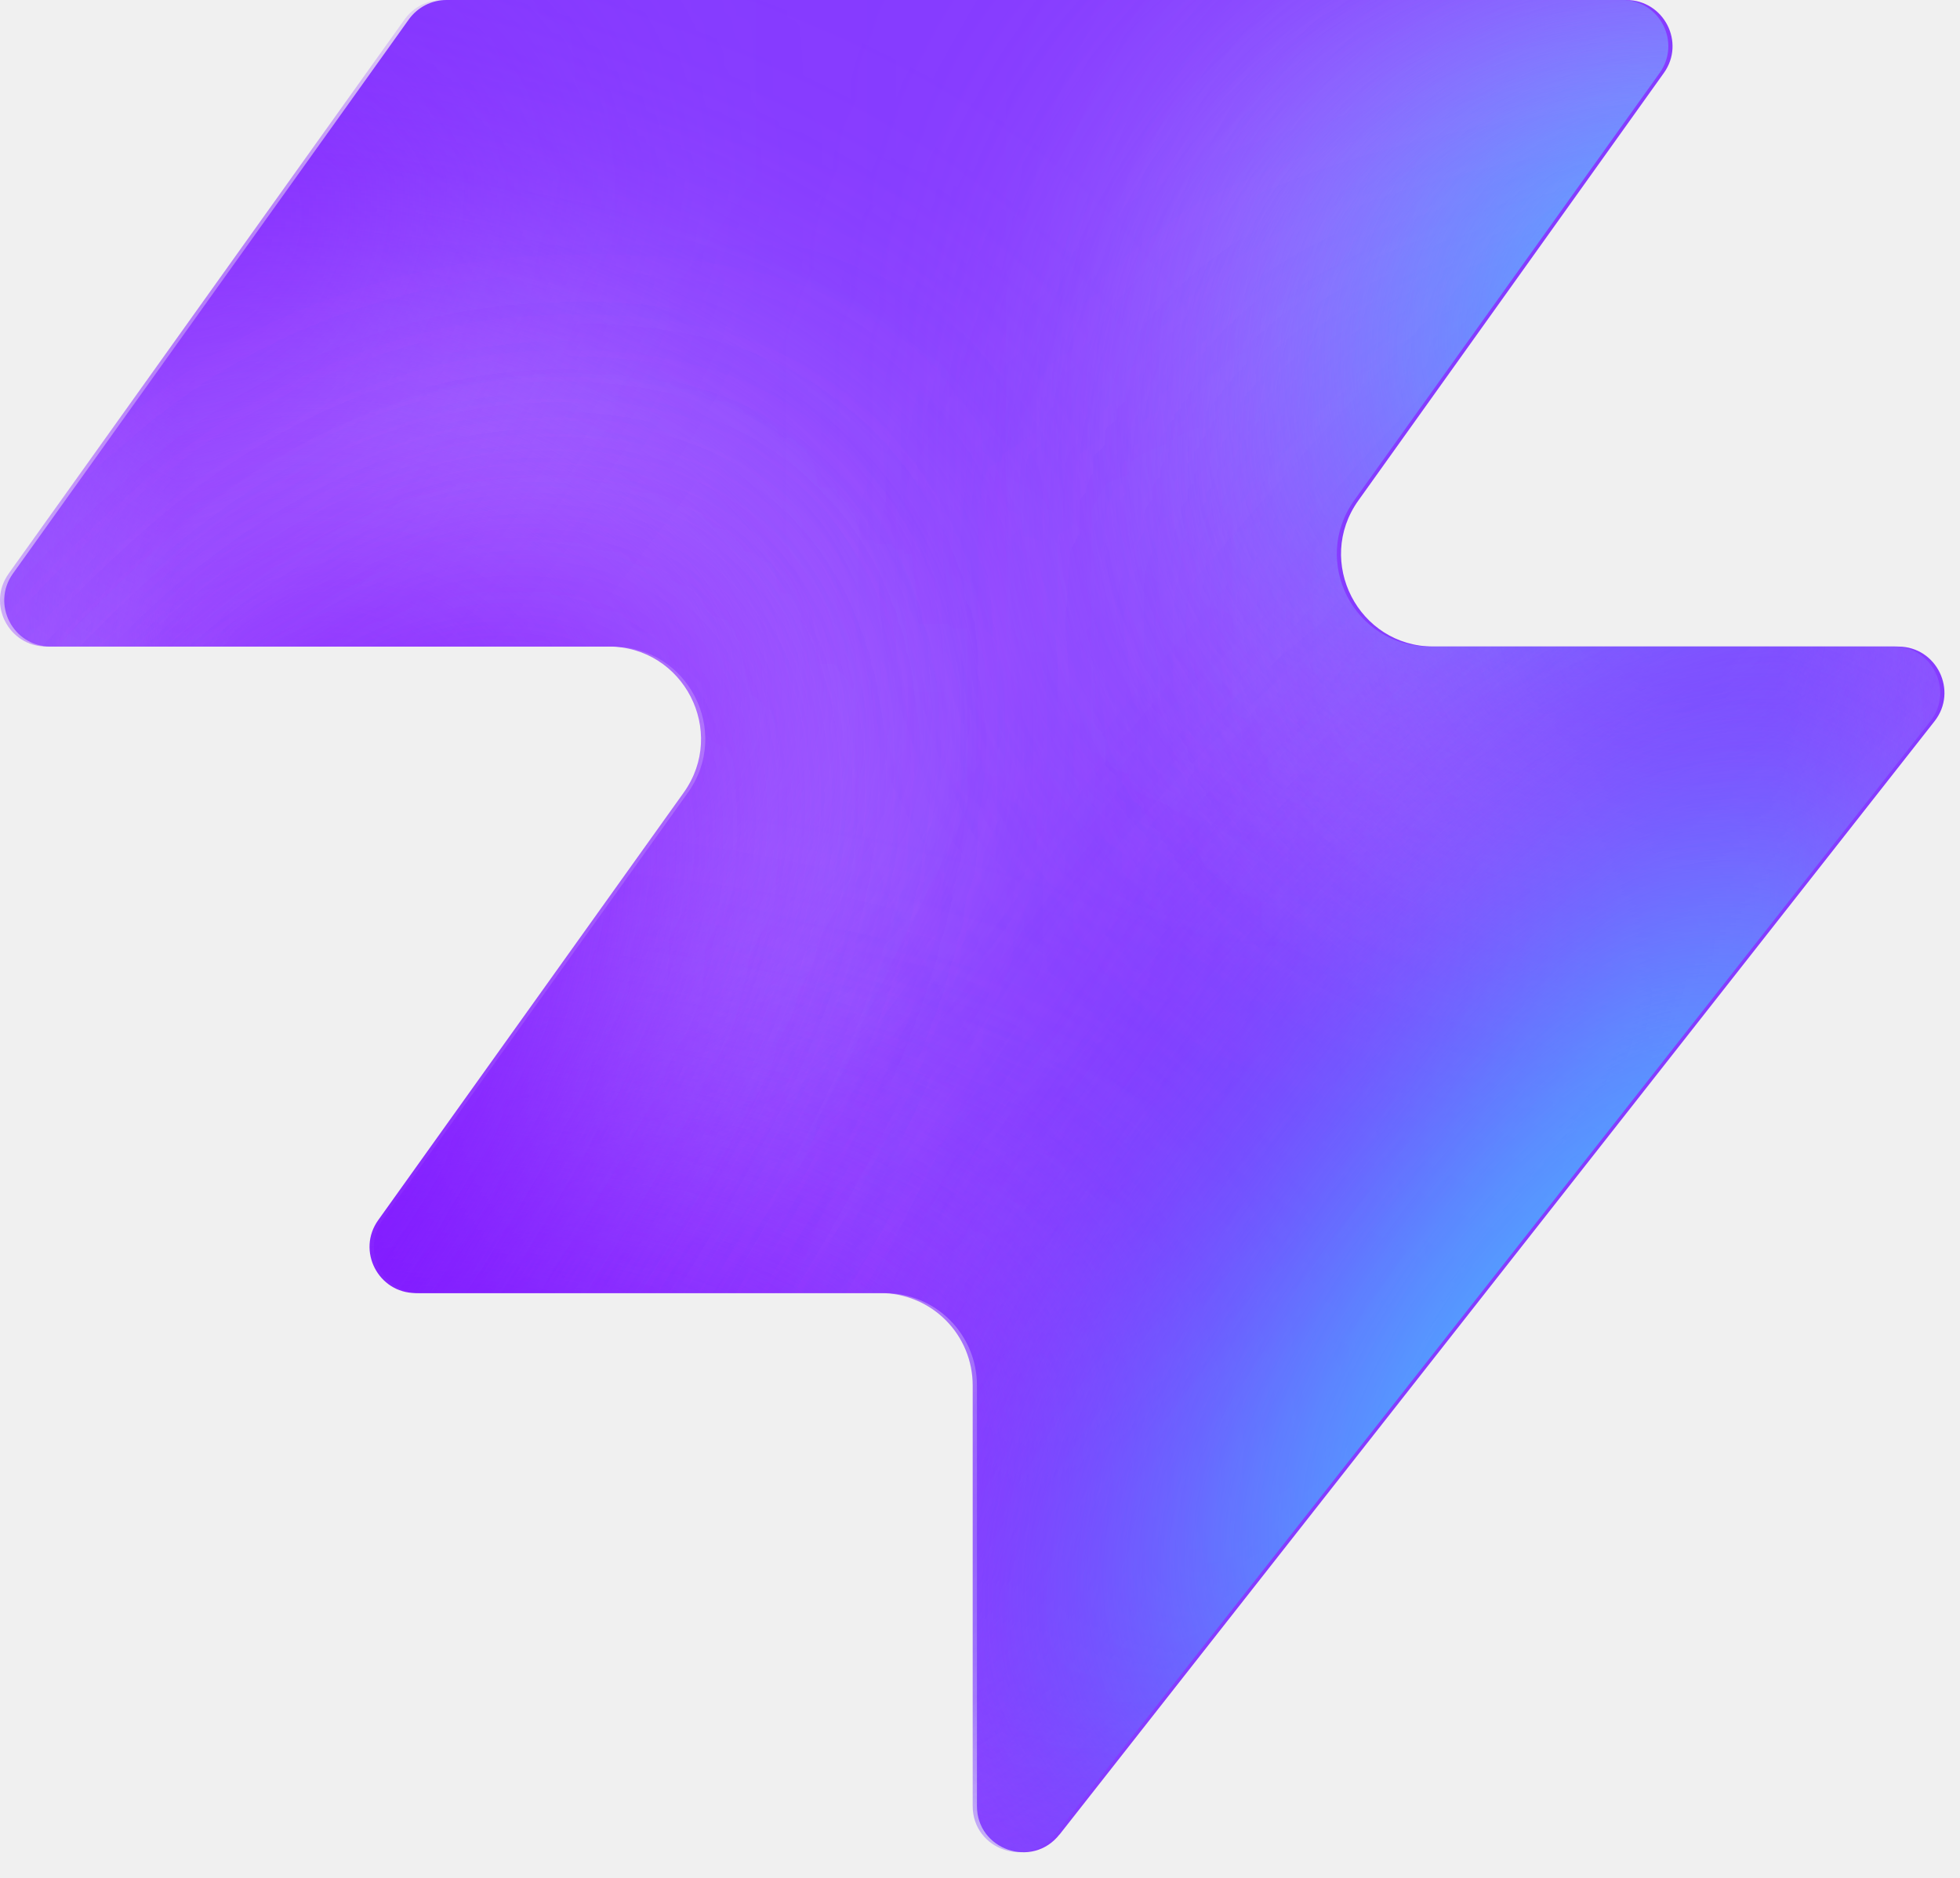
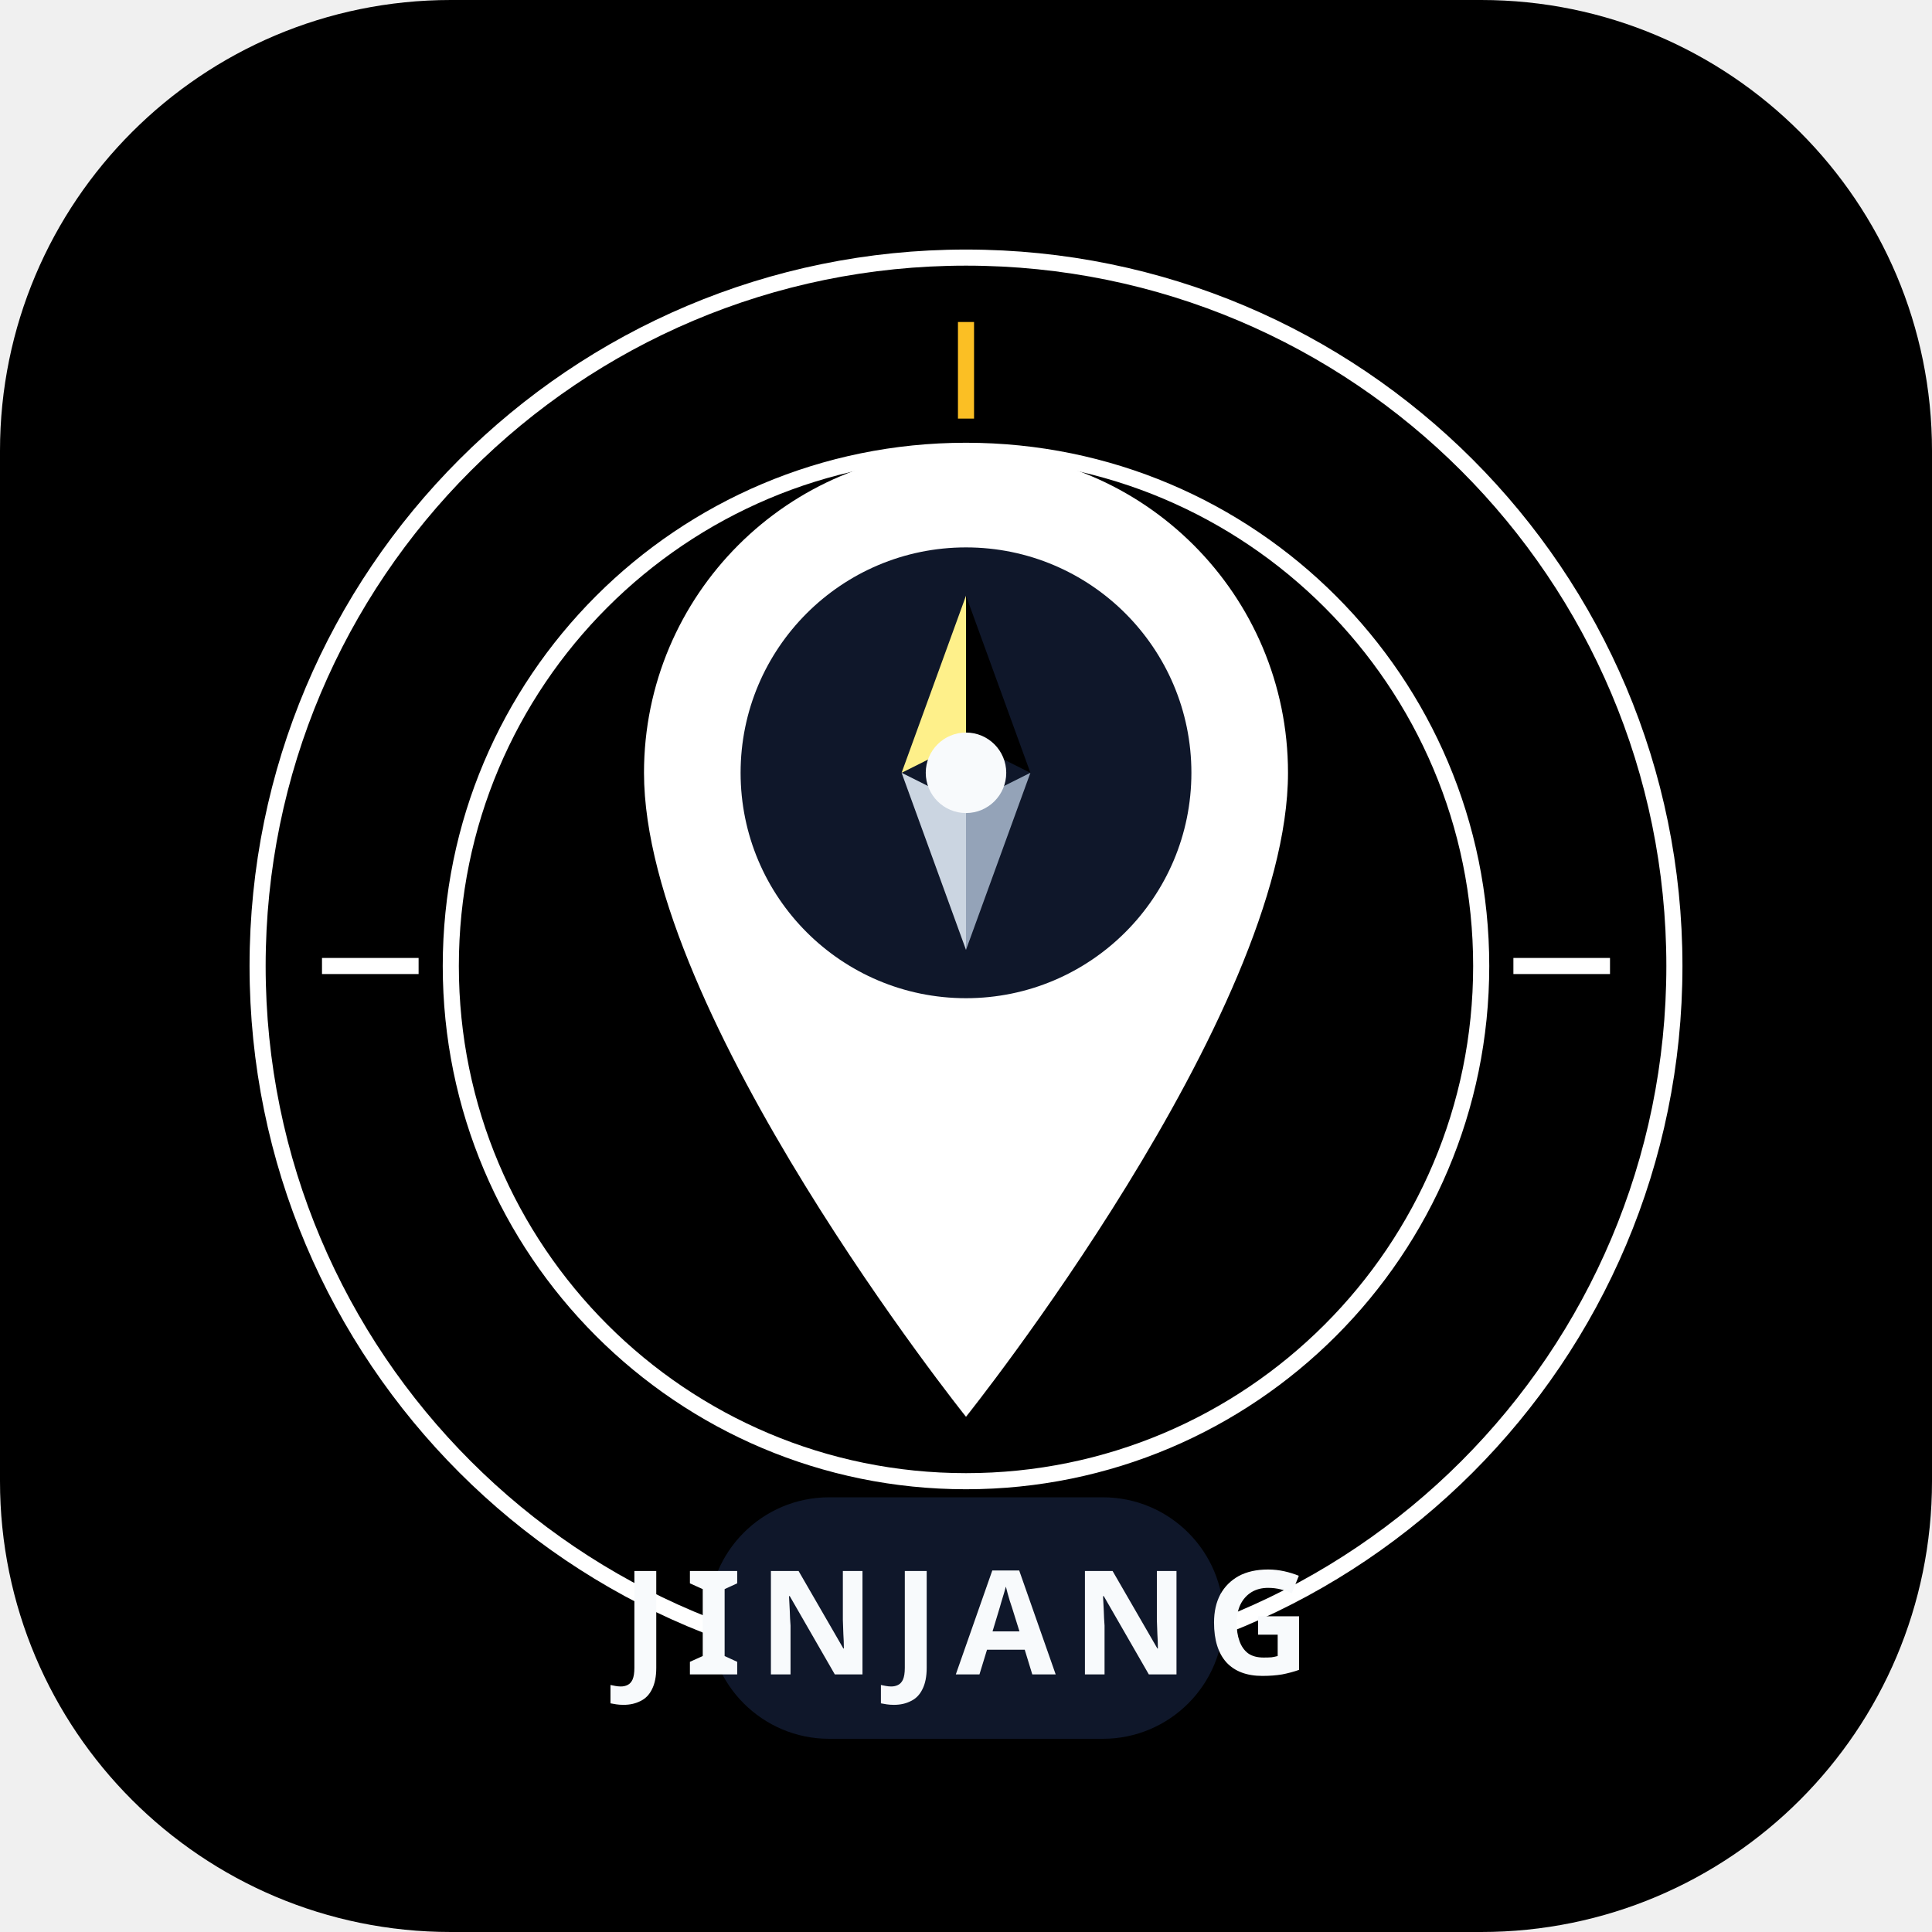
- <svg xmlns="http://www.w3.org/2000/svg" width="48" height="46" fill="none" viewBox="0 0 48 46">
-   <path fill="#863bff" d="M25.946 44.938c-.664.845-2.021.375-2.021-.698V33.937a2.26 2.26 0 0 0-2.262-2.262H10.287c-.92 0-1.456-1.04-.92-1.788l7.48-10.471c1.07-1.497 0-3.578-1.842-3.578H1.237c-.92 0-1.456-1.04-.92-1.788L10.013.474c.214-.297.556-.474.92-.474h28.894c.92 0 1.456 1.04.92 1.788l-7.48 10.471c-1.07 1.498 0 3.579 1.842 3.579h11.377c.943 0 1.473 1.088.89 1.83L25.947 44.94z" style="fill:#863bff;fill:color(display-p3 .525 .23 1);fill-opacity:1" />
-   <mask id="a" width="48" height="46" x="0" y="0" maskUnits="userSpaceOnUse" style="mask-type:alpha">
-     <path fill="#000" d="M25.842 44.938c-.664.844-2.021.375-2.021-.698V33.937a2.26 2.26 0 0 0-2.262-2.262H10.183c-.92 0-1.456-1.04-.92-1.788l7.48-10.471c1.07-1.498 0-3.579-1.842-3.579H1.133c-.92 0-1.456-1.04-.92-1.787L9.91.473c.214-.297.556-.474.92-.474h28.894c.92 0 1.456 1.04.92 1.788l-7.48 10.471c-1.07 1.498 0 3.578 1.842 3.578h11.377c.943 0 1.473 1.088.89 1.832L25.843 44.94z" style="fill:#000;fill-opacity:1" />
-   </mask>
-   <g mask="url(#a)">
-     <g filter="url(#b)">
-       <ellipse cx="5.508" cy="14.704" fill="#ede6ff" rx="5.508" ry="14.704" style="fill:#ede6ff;fill:color(display-p3 .927 .903 1);fill-opacity:1" transform="matrix(.00324 1 1 -.00324 -4.47 31.516)" />
-     </g>
-     <g filter="url(#c)">
-       <ellipse cx="10.399" cy="29.851" fill="#ede6ff" rx="10.399" ry="29.851" style="fill:#ede6ff;fill:color(display-p3 .927 .903 1);fill-opacity:1" transform="matrix(.00324 1 1 -.00324 -39.328 7.883)" />
-     </g>
-     <g filter="url(#d)">
-       <ellipse cx="5.508" cy="30.487" fill="#7e14ff" rx="5.508" ry="30.487" style="fill:#7e14ff;fill:color(display-p3 .492 .077 1);fill-opacity:1" transform="rotate(89.814 -25.913 -14.639)scale(1 -1)" />
-     </g>
-     <g filter="url(#e)">
-       <ellipse cx="5.508" cy="30.599" fill="#7e14ff" rx="5.508" ry="30.599" style="fill:#7e14ff;fill:color(display-p3 .492 .077 1);fill-opacity:1" transform="rotate(89.814 -32.644 -3.334)scale(1 -1)" />
-     </g>
-     <g filter="url(#f)">
-       <ellipse cx="5.508" cy="30.599" fill="#7e14ff" rx="5.508" ry="30.599" style="fill:#7e14ff;fill:color(display-p3 .492 .077 1);fill-opacity:1" transform="matrix(.00324 1 1 -.00324 -34.34 30.47)" />
-     </g>
-     <g filter="url(#g)">
-       <ellipse cx="14.072" cy="22.078" fill="#ede6ff" rx="14.072" ry="22.078" style="fill:#ede6ff;fill:color(display-p3 .927 .903 1);fill-opacity:1" transform="rotate(93.35 24.506 48.493)scale(-1 1)" />
-     </g>
-     <g filter="url(#h)">
-       <ellipse cx="3.47" cy="21.501" fill="#7e14ff" rx="3.47" ry="21.501" style="fill:#7e14ff;fill:color(display-p3 .492 .077 1);fill-opacity:1" transform="rotate(89.009 28.708 47.59)scale(-1 1)" />
-     </g>
-     <g filter="url(#i)">
-       <ellipse cx="3.47" cy="21.501" fill="#7e14ff" rx="3.47" ry="21.501" style="fill:#7e14ff;fill:color(display-p3 .492 .077 1);fill-opacity:1" transform="rotate(89.009 28.708 47.59)scale(-1 1)" />
-     </g>
-     <g filter="url(#j)">
-       <ellipse cx=".387" cy="8.972" fill="#7e14ff" rx="4.407" ry="29.108" style="fill:#7e14ff;fill:color(display-p3 .492 .077 1);fill-opacity:1" transform="rotate(39.51 .387 8.972)" />
-     </g>
-     <g filter="url(#k)">
-       <ellipse cx="47.523" cy="-6.092" fill="#7e14ff" rx="4.407" ry="29.108" style="fill:#7e14ff;fill:color(display-p3 .492 .077 1);fill-opacity:1" transform="rotate(37.892 47.523 -6.092)" />
-     </g>
-     <g filter="url(#l)">
-       <ellipse cx="41.412" cy="6.333" fill="#47bfff" rx="5.971" ry="9.665" style="fill:#47bfff;fill:color(display-p3 .28 .748 1);fill-opacity:1" transform="rotate(37.892 41.412 6.333)" />
-     </g>
-     <g filter="url(#m)">
-       <ellipse cx="-1.879" cy="38.332" fill="#7e14ff" rx="4.407" ry="29.108" style="fill:#7e14ff;fill:color(display-p3 .492 .077 1);fill-opacity:1" transform="rotate(37.892 -1.88 38.332)" />
-     </g>
-     <g filter="url(#n)">
-       <ellipse cx="-1.879" cy="38.332" fill="#7e14ff" rx="4.407" ry="29.108" style="fill:#7e14ff;fill:color(display-p3 .492 .077 1);fill-opacity:1" transform="rotate(37.892 -1.88 38.332)" />
-     </g>
-     <g filter="url(#o)">
-       <ellipse cx="35.651" cy="29.907" fill="#7e14ff" rx="4.407" ry="29.108" style="fill:#7e14ff;fill:color(display-p3 .492 .077 1);fill-opacity:1" transform="rotate(37.892 35.651 29.907)" />
-     </g>
-     <g filter="url(#p)">
-       <ellipse cx="38.418" cy="32.4" fill="#47bfff" rx="5.971" ry="15.297" style="fill:#47bfff;fill:color(display-p3 .28 .748 1);fill-opacity:1" transform="rotate(37.892 38.418 32.4)" />
-     </g>
-   </g>
+ <svg xmlns="http://www.w3.org/2000/svg" width="120" height="120" viewBox="0 0 120 120" fill="none">
  <defs>
-     <filter id="b" width="60.045" height="41.654" x="-19.77" y="16.149" color-interpolation-filters="sRGB" filterUnits="userSpaceOnUse">
-       <feFlood flood-opacity="0" result="BackgroundImageFix" />
-       <feBlend in="SourceGraphic" in2="BackgroundImageFix" result="shape" />
-       <feGaussianBlur result="effect1_foregroundBlur_2002_17158" stdDeviation="7.659" />
-     </filter>
-     <filter id="c" width="90.34" height="51.437" x="-54.613" y="-7.533" color-interpolation-filters="sRGB" filterUnits="userSpaceOnUse">
-       <feFlood flood-opacity="0" result="BackgroundImageFix" />
-       <feBlend in="SourceGraphic" in2="BackgroundImageFix" result="shape" />
-       <feGaussianBlur result="effect1_foregroundBlur_2002_17158" stdDeviation="7.659" />
-     </filter>
-     <filter id="d" width="79.355" height="29.4" x="-49.64" y="2.03" color-interpolation-filters="sRGB" filterUnits="userSpaceOnUse">
-       <feFlood flood-opacity="0" result="BackgroundImageFix" />
-       <feBlend in="SourceGraphic" in2="BackgroundImageFix" result="shape" />
-       <feGaussianBlur result="effect1_foregroundBlur_2002_17158" stdDeviation="4.596" />
-     </filter>
-     <filter id="e" width="79.579" height="29.4" x="-45.045" y="20.029" color-interpolation-filters="sRGB" filterUnits="userSpaceOnUse">
-       <feFlood flood-opacity="0" result="BackgroundImageFix" />
-       <feBlend in="SourceGraphic" in2="BackgroundImageFix" result="shape" />
-       <feGaussianBlur result="effect1_foregroundBlur_2002_17158" stdDeviation="4.596" />
-     </filter>
-     <filter id="f" width="79.579" height="29.4" x="-43.513" y="21.178" color-interpolation-filters="sRGB" filterUnits="userSpaceOnUse">
-       <feFlood flood-opacity="0" result="BackgroundImageFix" />
-       <feBlend in="SourceGraphic" in2="BackgroundImageFix" result="shape" />
-       <feGaussianBlur result="effect1_foregroundBlur_2002_17158" stdDeviation="4.596" />
-     </filter>
-     <filter id="g" width="74.749" height="58.852" x="15.756" y="-17.901" color-interpolation-filters="sRGB" filterUnits="userSpaceOnUse">
-       <feFlood flood-opacity="0" result="BackgroundImageFix" />
-       <feBlend in="SourceGraphic" in2="BackgroundImageFix" result="shape" />
-       <feGaussianBlur result="effect1_foregroundBlur_2002_17158" stdDeviation="7.659" />
-     </filter>
-     <filter id="h" width="61.377" height="25.362" x="23.548" y="2.284" color-interpolation-filters="sRGB" filterUnits="userSpaceOnUse">
-       <feFlood flood-opacity="0" result="BackgroundImageFix" />
-       <feBlend in="SourceGraphic" in2="BackgroundImageFix" result="shape" />
-       <feGaussianBlur result="effect1_foregroundBlur_2002_17158" stdDeviation="4.596" />
-     </filter>
-     <filter id="i" width="61.377" height="25.362" x="23.548" y="2.284" color-interpolation-filters="sRGB" filterUnits="userSpaceOnUse">
-       <feFlood flood-opacity="0" result="BackgroundImageFix" />
-       <feBlend in="SourceGraphic" in2="BackgroundImageFix" result="shape" />
-       <feGaussianBlur result="effect1_foregroundBlur_2002_17158" stdDeviation="4.596" />
-     </filter>
-     <filter id="j" width="56.045" height="63.649" x="-27.636" y="-22.853" color-interpolation-filters="sRGB" filterUnits="userSpaceOnUse">
-       <feFlood flood-opacity="0" result="BackgroundImageFix" />
-       <feBlend in="SourceGraphic" in2="BackgroundImageFix" result="shape" />
-       <feGaussianBlur result="effect1_foregroundBlur_2002_17158" stdDeviation="4.596" />
-     </filter>
-     <filter id="k" width="54.814" height="64.646" x="20.116" y="-38.415" color-interpolation-filters="sRGB" filterUnits="userSpaceOnUse">
-       <feFlood flood-opacity="0" result="BackgroundImageFix" />
-       <feBlend in="SourceGraphic" in2="BackgroundImageFix" result="shape" />
-       <feGaussianBlur result="effect1_foregroundBlur_2002_17158" stdDeviation="4.596" />
-     </filter>
-     <filter id="l" width="33.541" height="35.313" x="24.641" y="-11.323" color-interpolation-filters="sRGB" filterUnits="userSpaceOnUse">
-       <feFlood flood-opacity="0" result="BackgroundImageFix" />
-       <feBlend in="SourceGraphic" in2="BackgroundImageFix" result="shape" />
-       <feGaussianBlur result="effect1_foregroundBlur_2002_17158" stdDeviation="4.596" />
-     </filter>
-     <filter id="m" width="54.814" height="64.646" x="-29.286" y="6.009" color-interpolation-filters="sRGB" filterUnits="userSpaceOnUse">
-       <feFlood flood-opacity="0" result="BackgroundImageFix" />
-       <feBlend in="SourceGraphic" in2="BackgroundImageFix" result="shape" />
-       <feGaussianBlur result="effect1_foregroundBlur_2002_17158" stdDeviation="4.596" />
-     </filter>
-     <filter id="n" width="54.814" height="64.646" x="-29.286" y="6.009" color-interpolation-filters="sRGB" filterUnits="userSpaceOnUse">
-       <feFlood flood-opacity="0" result="BackgroundImageFix" />
-       <feBlend in="SourceGraphic" in2="BackgroundImageFix" result="shape" />
-       <feGaussianBlur result="effect1_foregroundBlur_2002_17158" stdDeviation="4.596" />
-     </filter>
-     <filter id="o" width="54.814" height="64.646" x="8.244" y="-2.416" color-interpolation-filters="sRGB" filterUnits="userSpaceOnUse">
-       <feFlood flood-opacity="0" result="BackgroundImageFix" />
-       <feBlend in="SourceGraphic" in2="BackgroundImageFix" result="shape" />
-       <feGaussianBlur result="effect1_foregroundBlur_2002_17158" stdDeviation="4.596" />
-     </filter>
-     <filter id="p" width="39.409" height="43.623" x="18.713" y="10.588" color-interpolation-filters="sRGB" filterUnits="userSpaceOnUse">
-       <feFlood flood-opacity="0" result="BackgroundImageFix" />
-       <feBlend in="SourceGraphic" in2="BackgroundImageFix" result="shape" />
-       <feGaussianBlur result="effect1_foregroundBlur_2002_17158" stdDeviation="4.596" />
-     </filter>
+     <linearGradient id="bg_compass" x1="0" y1="0" x2="120" y2="120" gradientUnits="userSpaceOnUse">
+       <stop stopColor="#1e3a8a" />
+       <stop offset="0.5" stopColor="#2563eb" />
+       <stop offset="1" stopColor="#3b82f6" />
+     </linearGradient>
+     <linearGradient id="gold_needle" x1="0" y1="0" x2="20" y2="20" gradientUnits="userSpaceOnUse">
+       <stop stopColor="#fbbf24" />
+       <stop offset="1" stopColor="#d97706" />
+     </linearGradient>
  </defs>
+   <rect width="120" height="120" rx="28" fill="url(#bg_compass)" />
+   <circle cx="60" cy="60" r="44" stroke="white" strokeOpacity="0.15" strokeWidth="1.5" strokeDasharray="3 3" />
+   <circle cx="60" cy="60" r="32" stroke="white" strokeOpacity="0.2" strokeWidth="1.5" />
+   <line x1="60" y1="20" x2="60" y2="26" stroke="#fbbf24" strokeWidth="3" strokeLinecap="round" />
+   <line x1="60" y1="94" x2="60" y2="100" stroke="white" strokeOpacity="0.4" strokeWidth="2.5" strokeLinecap="round" />
+   <line x1="20" y1="60" x2="26" y2="60" stroke="white" strokeOpacity="0.4" strokeWidth="2.5" strokeLinecap="round" />
+   <line x1="94" y1="60" x2="100" y2="60" stroke="white" strokeOpacity="0.4" strokeWidth="2.5" strokeLinecap="round" />
+   <path d="M60 28C48.954 28 40 36.954 40 48C40 63 60 88 60 88C60 88 80 63 80 48C80 36.954 71.046 28 60 28Z" fill="white" />
+   <circle cx="60" cy="48" r="14" fill="#0f172a" />
+   <polygon points="60,37 64,48 60,46" fill="url(#gold_needle)" />
+   <polygon points="60,37 56,48 60,46" fill="#fef08a" />
+   <polygon points="60,59 64,48 60,50" fill="#94a3b8" />
+   <polygon points="60,59 56,48 60,50" fill="#cbd5e1" />
+   <circle cx="60" cy="48" r="2.5" fill="#f8fafc" />
+   <rect x="44" y="93" width="32" height="15" rx="7.5" fill="#0f172a" fillOpacity="0.6" />
+   <text x="60" y="104" text-anchor="middle" fill="#f8fafc" font-size="9" font-weight="900" letter-spacing="1" font-family="sans-serif">JINJANG</text>
</svg>
